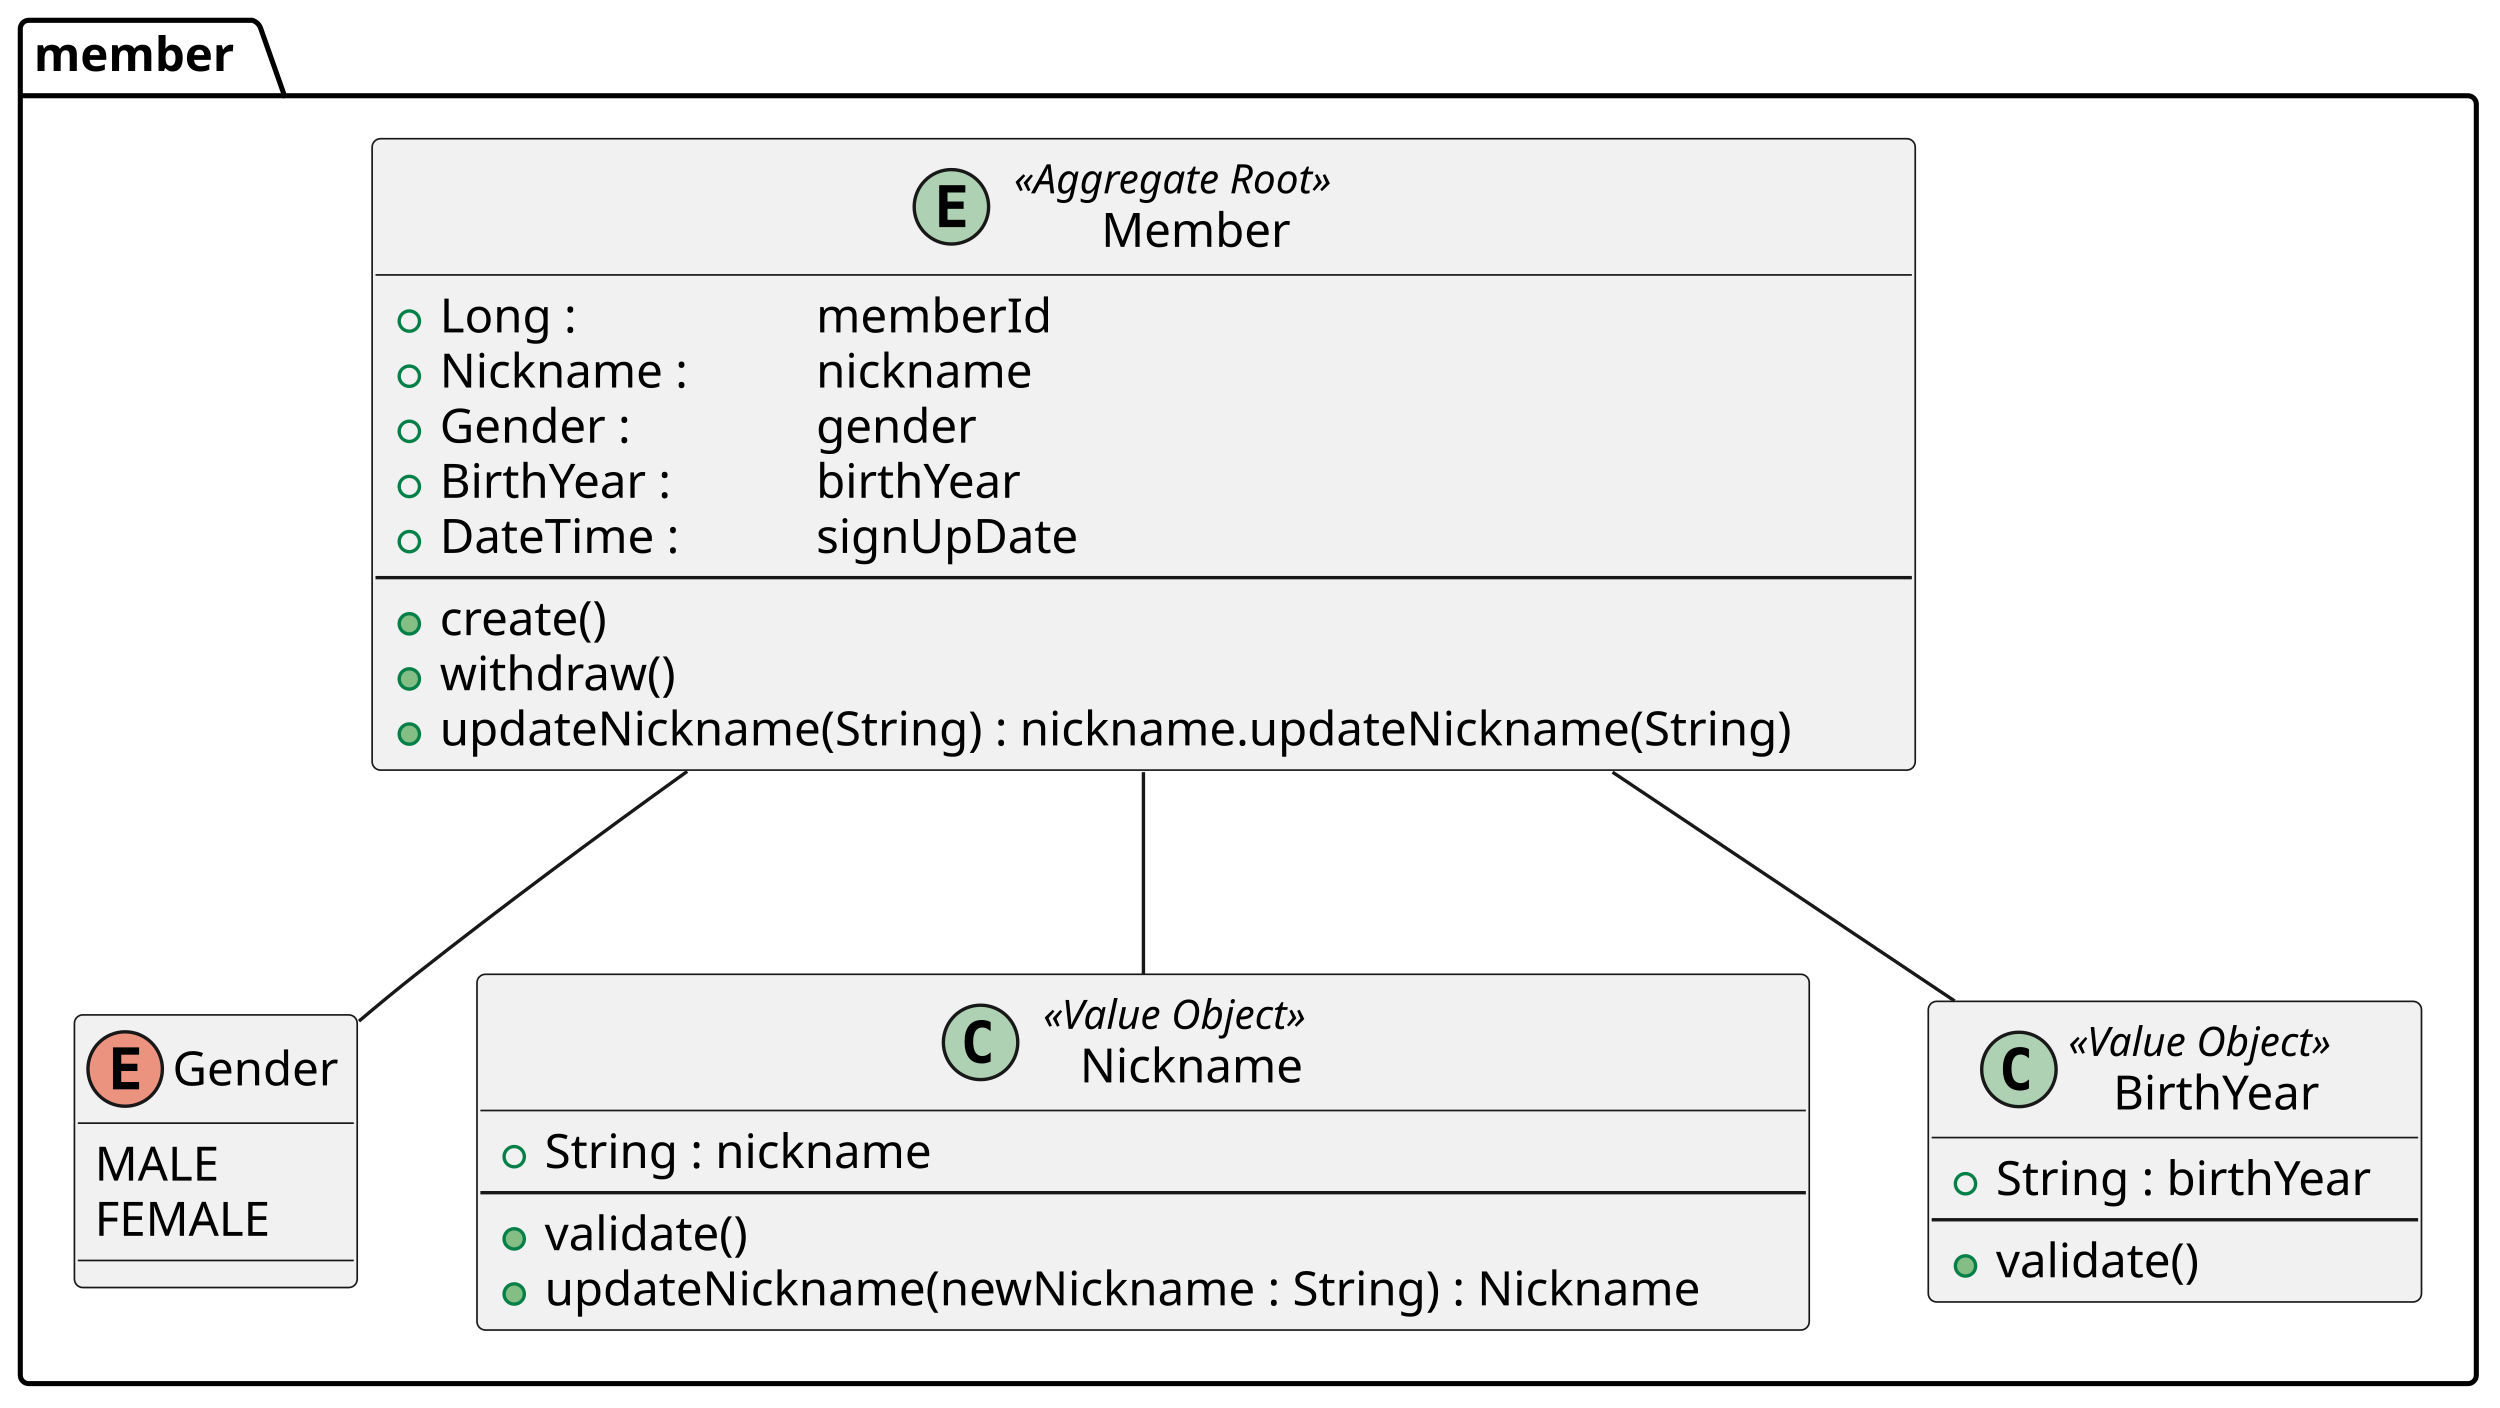
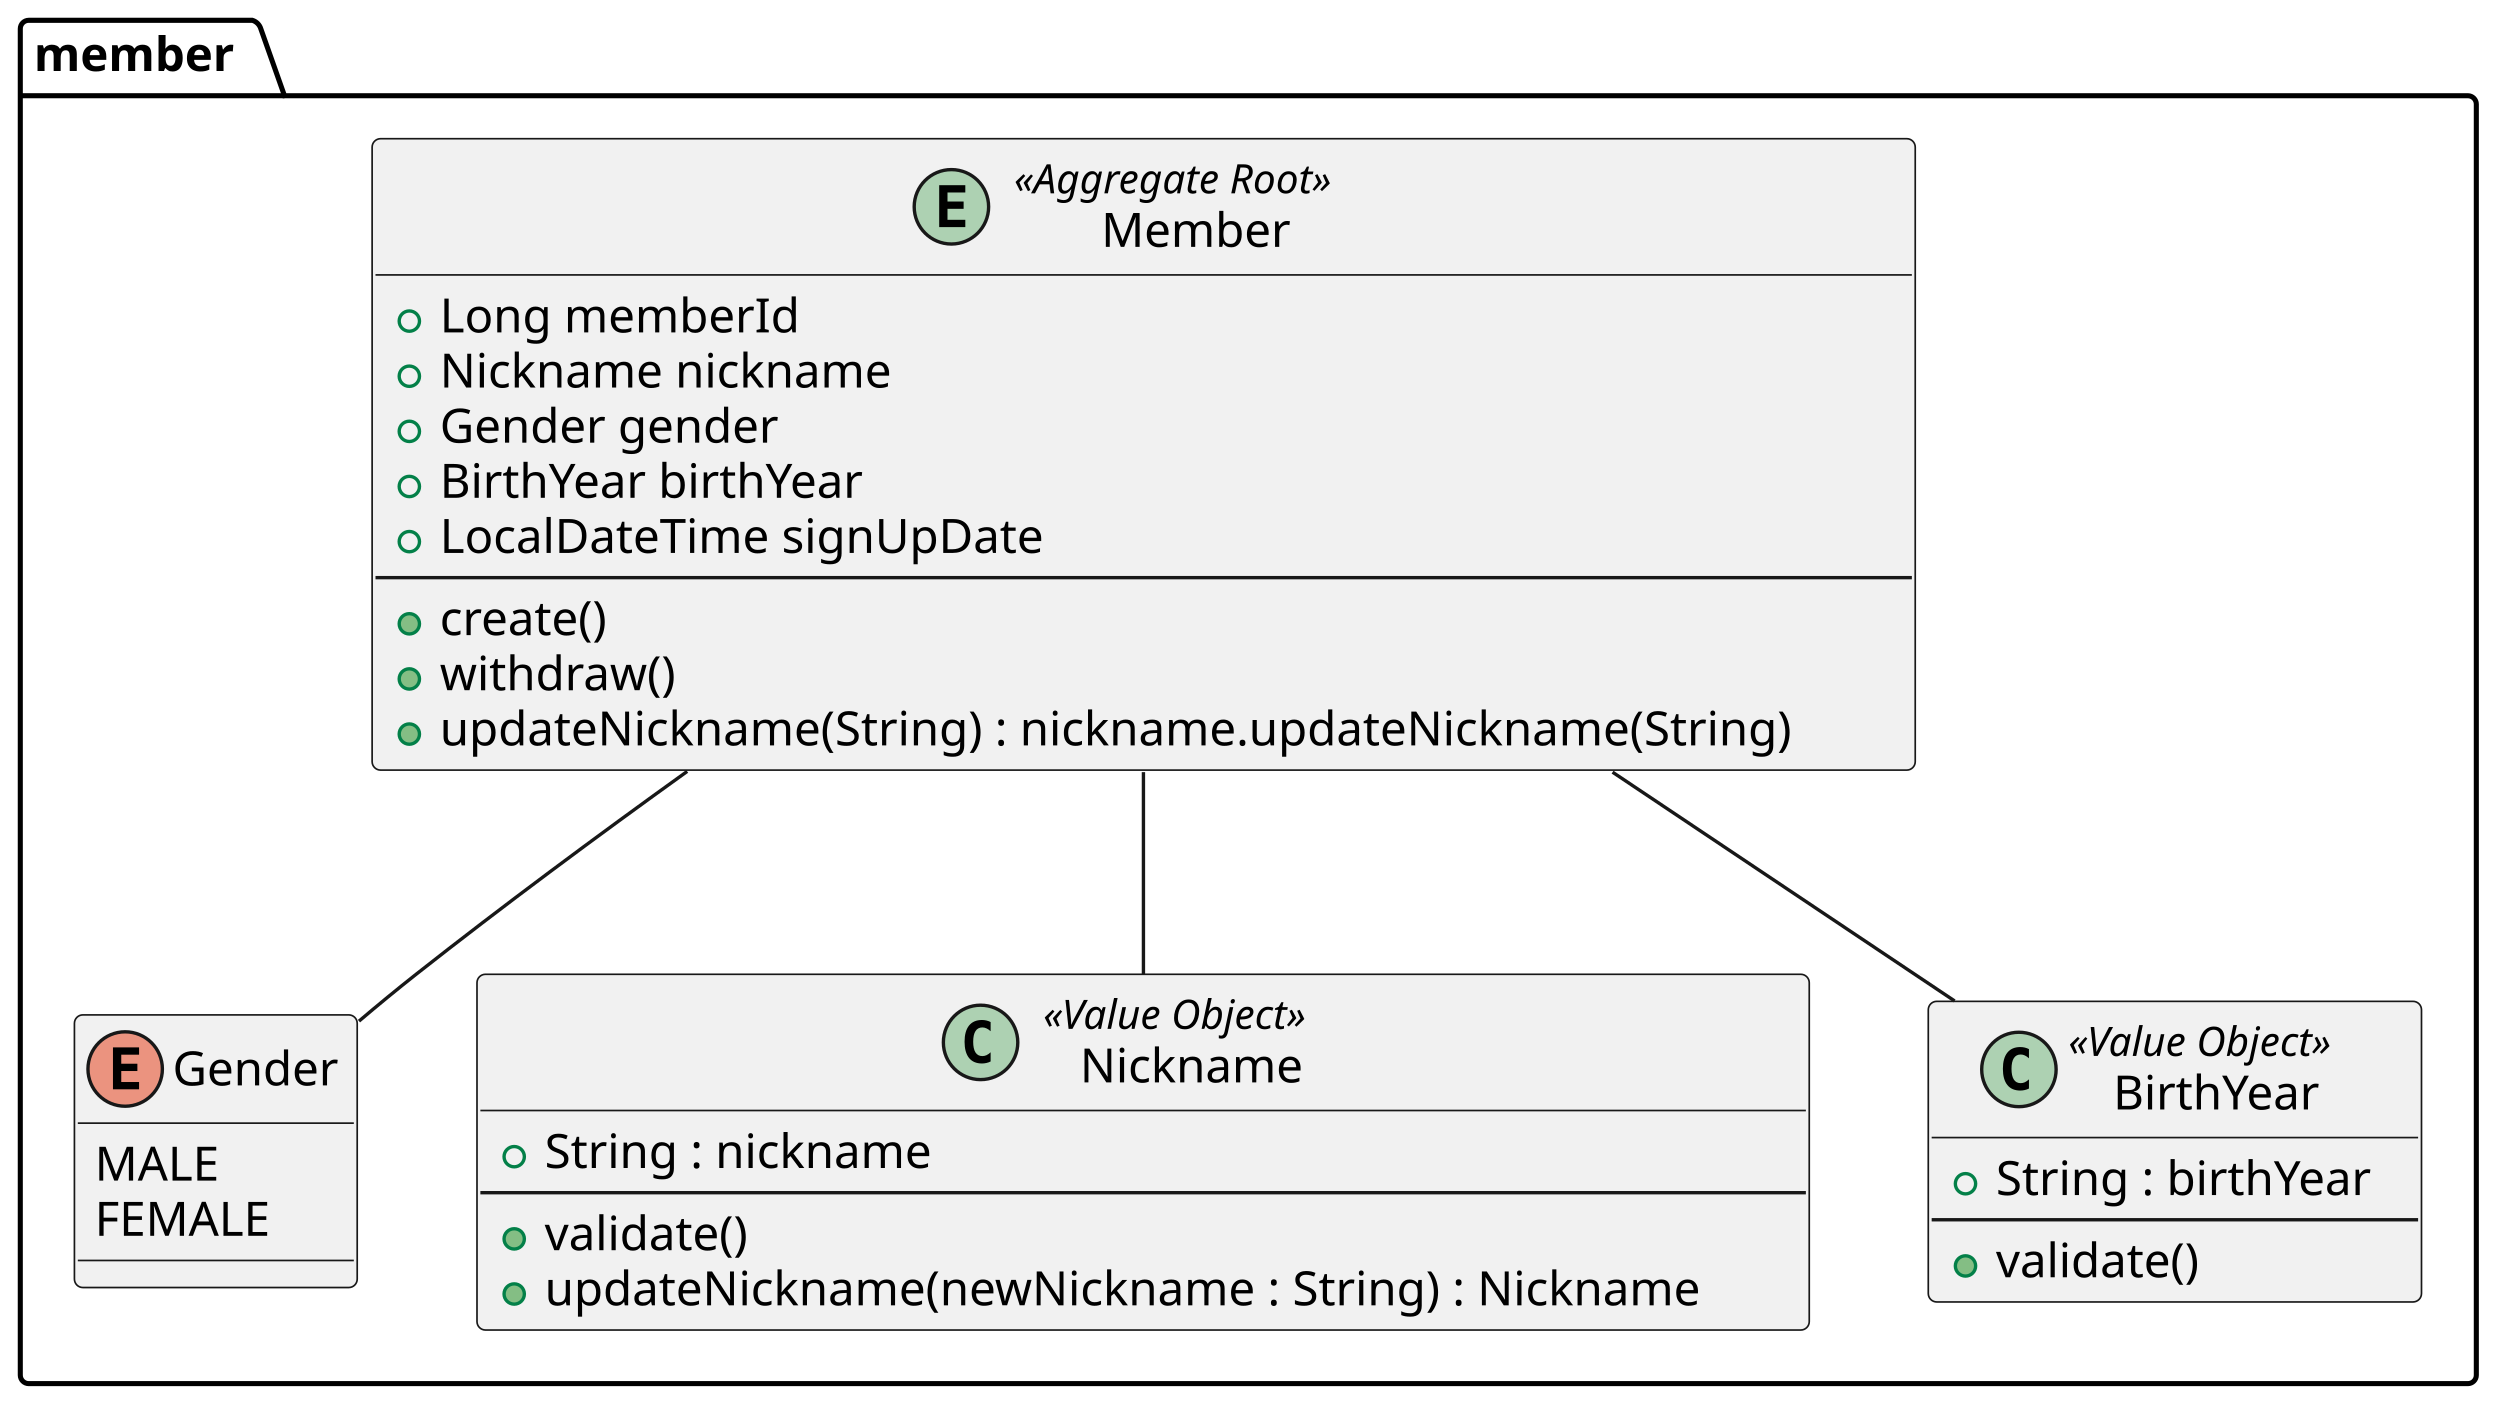
<svg xmlns="http://www.w3.org/2000/svg" contentStyleType="text/css" data-diagram-type="CLASS" height="416px" preserveAspectRatio="none" style="width:739px;height:416px;background:#FFFFFF;" version="1.1" viewBox="0 0 739 416" width="739px" zoomAndPan="magnify">
  <defs />
  <g>
    <g class="cluster" data-entity="member" data-source-line="1" data-uid="ent0002" id="cluster_member">
      <path d="M8.5,6 L74.592,6 A3.75,3.75 0 0 1 77.092,8.5 L84.092,28.297 L729.5,28.297 A2.5,2.5 0 0 1 732,30.797 L732,406.5 A2.5,2.5 0 0 1 729.5,409 L8.5,409 A2.5,2.5 0 0 1 6,406.5 L6,8.5 A2.5,2.5 0 0 1 8.5,6" fill="none" style="stroke:#000000;stroke-width:1.5;" />
      <line style="stroke:#000000;stroke-width:1.5;" x1="6" x2="84.092" y1="28.297" y2="28.297" />
      <text fill="#000000" font-family="sans-serif" font-size="14" font-weight="bold" lengthAdjust="spacing" textLength="65.092" x="10" y="20.995">member</text>
    </g>
    <g class="entity" data-entity="Member" data-source-line="2" data-uid="ent0003" id="entity_Member">
      <rect fill="#F1F1F1" height="186.641" rx="2.5" ry="2.5" style="stroke:#181818;stroke-width:0.5;" width="456.144" x="110" y="41" />
      <ellipse cx="281.236" cy="61.133" fill="#ADD1B2" rx="11" ry="11" style="stroke:#181818;stroke-width:1;" />
      <path d="M285.346,67.133 L277.627,67.133 L277.627,54.742 L285.346,54.742 L285.346,56.898 L280.08,56.898 L280.08,59.57 L284.846,59.57 L284.846,61.727 L280.08,61.727 L280.08,64.977 L285.346,64.977 L285.346,67.133 Z " fill="#000000" />
      <text fill="#000000" font-family="sans-serif" font-size="12" font-style="italic" lengthAdjust="spacing" textLength="109.172" x="299.736" y="57.139">«Aggregate Root»</text>
      <text fill="#000000" font-family="sans-serif" font-size="14" lengthAdjust="spacing" textLength="57.586" x="325.529" y="72.964">Member</text>
      <line style="stroke:#181818;stroke-width:0.5;" x1="111" x2="565.144" y1="81.266" y2="81.266" />
      <ellipse cx="121" cy="94.914" fill="none" rx="3" ry="3" style="stroke:#038048;stroke-width:1;" />
-       <text fill="#000000" font-family="sans-serif" font-size="14" lengthAdjust="spacing" textLength="43.292" x="130" y="98.261">Long :</text>
-       <text fill="#000000" font-family="sans-serif" font-size="14" lengthAdjust="spacing" textLength="72.16" x="241.255" y="98.261">memberId</text>
+       <text fill="#000000" font-family="sans-serif" font-size="14" lengthAdjust="spacing" textLength="110.735" x="130" y="98.261">Long memberId</text>
      <ellipse cx="121" cy="111.211" fill="none" rx="3" ry="3" style="stroke:#038048;stroke-width:1;" />
-       <text fill="#000000" font-family="sans-serif" font-size="14" lengthAdjust="spacing" textLength="79.037" x="130" y="114.558">Nickname :</text>
-       <text fill="#000000" font-family="sans-serif" font-size="14" lengthAdjust="spacing" textLength="68.27" x="241.255" y="114.558">nickname</text>
+       <text fill="#000000" font-family="sans-serif" font-size="14" lengthAdjust="spacing" textLength="142.591" x="130" y="114.558">Nickname nickname</text>
      <ellipse cx="121" cy="127.508" fill="none" rx="3" ry="3" style="stroke:#038048;stroke-width:1;" />
-       <text fill="#000000" font-family="sans-serif" font-size="14" lengthAdjust="spacing" textLength="60.758" x="130" y="130.855">Gender :</text>
-       <text fill="#000000" font-family="sans-serif" font-size="14" lengthAdjust="spacing" textLength="49.629" x="241.255" y="130.855">gender</text>
+       <text fill="#000000" font-family="sans-serif" font-size="14" lengthAdjust="spacing" textLength="105.67" x="130" y="130.855">Gender gender</text>
      <ellipse cx="121" cy="143.805" fill="none" rx="3" ry="3" style="stroke:#038048;stroke-width:1;" />
-       <text fill="#000000" font-family="sans-serif" font-size="14" lengthAdjust="spacing" textLength="74.279" x="130" y="147.151">BirthYear :</text>
-       <text fill="#000000" font-family="sans-serif" font-size="14" lengthAdjust="spacing" textLength="64.394" x="241.255" y="147.151">birthYear</text>
+       <text fill="#000000" font-family="sans-serif" font-size="14" lengthAdjust="spacing" textLength="133.957" x="130" y="147.151">BirthYear birthYear</text>
      <ellipse cx="121" cy="160.102" fill="none" rx="3" ry="3" style="stroke:#038048;stroke-width:1;" />
-       <text fill="#000000" font-family="sans-serif" font-size="14" lengthAdjust="spacing" textLength="77.321" x="130" y="163.448">DateTime :</text>
-       <text fill="#000000" font-family="sans-serif" font-size="14" lengthAdjust="spacing" textLength="81.539" x="241.255" y="163.448">signUpDate</text>
+       <text fill="#000000" font-family="sans-serif" font-size="14" lengthAdjust="spacing" textLength="190.675" x="130" y="163.448">LocalDateTime signUpDate</text>
      <line style="stroke:#181818;stroke-width:1;" x1="111" x2="565.144" y1="170.75" y2="170.75" />
      <ellipse cx="121" cy="184.398" fill="#84BE84" rx="3" ry="3" style="stroke:#038048;stroke-width:1;" />
      <text fill="#000000" font-family="sans-serif" font-size="14" lengthAdjust="spacing" textLength="55.672" x="130" y="187.745">create()</text>
      <ellipse cx="121" cy="200.695" fill="#84BE84" rx="3" ry="3" style="stroke:#038048;stroke-width:1;" />
      <text fill="#000000" font-family="sans-serif" font-size="14" lengthAdjust="spacing" textLength="75.298" x="130" y="204.042">withdraw()</text>
      <ellipse cx="121" cy="216.992" fill="#84BE84" rx="3" ry="3" style="stroke:#038048;stroke-width:1;" />
      <text fill="#000000" font-family="sans-serif" font-size="14" lengthAdjust="spacing" textLength="430.144" x="130" y="220.339">updateNickname(String) : nickname.updateNickname(String)</text>
    </g>
    <g class="entity" data-entity="Gender" data-source-line="14" data-uid="ent0004" id="entity_Gender">
      <rect fill="#F1F1F1" height="80.594" rx="2.5" ry="2.5" style="stroke:#181818;stroke-width:0.5;" width="83.591" x="22" y="300" />
      <ellipse cx="37" cy="316" fill="#EB937F" rx="11" ry="11" style="stroke:#181818;stroke-width:1;" />
      <path d="M41.109,322 L33.391,322 L33.391,309.609 L41.109,309.609 L41.109,311.766 L35.844,311.766 L35.844,314.438 L40.609,314.438 L40.609,316.594 L35.844,316.594 L35.844,319.844 L41.109,319.844 L41.109,322 Z " fill="#000000" />
      <text fill="#000000" font-family="sans-serif" font-size="14" lengthAdjust="spacing" textLength="51.591" x="51" y="320.847">Gender</text>
      <line style="stroke:#181818;stroke-width:0.5;" x1="23" x2="104.591" y1="332" y2="332" />
      <text fill="#000000" font-family="sans-serif" font-size="14" lengthAdjust="spacing" textLength="38.302" x="28" y="348.995">MALE</text>
      <text fill="#000000" font-family="sans-serif" font-size="14" lengthAdjust="spacing" textLength="55.2" x="28" y="365.292">FEMALE</text>
      <line style="stroke:#181818;stroke-width:0.5;" x1="23" x2="104.591" y1="372.594" y2="372.594" />
    </g>
    <g class="entity" data-entity="Nickname" data-source-line="19" data-uid="ent0005" id="entity_Nickname">
      <rect fill="#F1F1F1" height="105.156" rx="2.5" ry="2.5" style="stroke:#181818;stroke-width:0.5;" width="393.815" x="141" y="288" />
      <ellipse cx="289.86" cy="308.133" fill="#ADD1B2" rx="11" ry="11" style="stroke:#181818;stroke-width:1;" />
      <path d="M292.829,313.773 Q292.251,314.07 291.61,314.211 Q290.97,314.367 290.267,314.367 Q287.767,314.367 286.438,312.727 Q285.126,311.07 285.126,307.945 Q285.126,304.82 286.438,303.164 Q287.767,301.508 290.267,301.508 Q290.97,301.508 291.61,301.664 Q292.267,301.82 292.829,302.117 L292.829,304.836 Q292.204,304.258 291.61,303.992 Q291.017,303.711 290.392,303.711 Q289.048,303.711 288.36,304.789 Q287.673,305.852 287.673,307.945 Q287.673,310.039 288.36,311.117 Q289.048,312.18 290.392,312.18 Q291.017,312.18 291.61,311.914 Q292.204,311.633 292.829,311.055 L292.829,313.773 Z " fill="#000000" />
      <text fill="#000000" font-family="sans-serif" font-size="12" font-style="italic" lengthAdjust="spacing" textLength="91.594" x="308.36" y="304.139">«Value Object»</text>
      <text fill="#000000" font-family="sans-serif" font-size="14" lengthAdjust="spacing" textLength="69.87" x="319.222" y="319.964">Nickname</text>
      <line style="stroke:#181818;stroke-width:0.5;" x1="142" x2="533.814" y1="328.266" y2="328.266" />
      <ellipse cx="152" cy="341.914" fill="none" rx="3" ry="3" style="stroke:#038048;stroke-width:1;" />
      <text fill="#000000" font-family="sans-serif" font-size="14" lengthAdjust="spacing" textLength="123.669" x="161" y="345.261">String : nickname</text>
      <line style="stroke:#181818;stroke-width:1;" x1="142" x2="533.814" y1="352.562" y2="352.562" />
      <ellipse cx="152" cy="366.211" fill="#84BE84" rx="3" ry="3" style="stroke:#038048;stroke-width:1;" />
      <text fill="#000000" font-family="sans-serif" font-size="14" lengthAdjust="spacing" textLength="67.136" x="161" y="369.558">validate()</text>
      <ellipse cx="152" cy="382.508" fill="#84BE84" rx="3" ry="3" style="stroke:#038048;stroke-width:1;" />
      <text fill="#000000" font-family="sans-serif" font-size="14" lengthAdjust="spacing" textLength="367.815" x="161" y="385.854">updateNickname(newNickname : String) : Nickname</text>
    </g>
    <g class="entity" data-entity="BirthYear" data-source-line="26" data-uid="ent0006" id="entity_BirthYear">
      <rect fill="#F1F1F1" height="88.859" rx="2.5" ry="2.5" style="stroke:#181818;stroke-width:0.5;" width="145.793" x="570" y="296" />
      <ellipse cx="596.79" cy="316.133" fill="#ADD1B2" rx="11" ry="11" style="stroke:#181818;stroke-width:1;" />
      <path d="M599.758,321.773 Q599.18,322.07 598.54,322.211 Q597.899,322.367 597.196,322.367 Q594.696,322.367 593.368,320.727 Q592.055,319.07 592.055,315.945 Q592.055,312.82 593.368,311.164 Q594.696,309.508 597.196,309.508 Q597.899,309.508 598.54,309.664 Q599.196,309.82 599.758,310.117 L599.758,312.836 Q599.133,312.258 598.54,311.992 Q597.946,311.711 597.321,311.711 Q595.977,311.711 595.29,312.789 Q594.602,313.852 594.602,315.945 Q594.602,318.039 595.29,319.117 Q595.977,320.18 597.321,320.18 Q597.946,320.18 598.54,319.914 Q599.133,319.633 599.758,319.055 L599.758,321.773 Z " fill="#000000" />
      <text fill="#000000" font-family="sans-serif" font-size="12" font-style="italic" lengthAdjust="spacing" textLength="91.594" x="611.41" y="312.139">«Value Object»</text>
      <text fill="#000000" font-family="sans-serif" font-size="14" lengthAdjust="spacing" textLength="65.112" x="624.65" y="327.964">BirthYear</text>
      <line style="stroke:#181818;stroke-width:0.5;" x1="571" x2="714.793" y1="336.266" y2="336.266" />
      <ellipse cx="581" cy="349.914" fill="none" rx="3" ry="3" style="stroke:#038048;stroke-width:1;" />
      <text fill="#000000" font-family="sans-serif" font-size="14" lengthAdjust="spacing" textLength="119.793" x="590" y="353.261">String : birthYear</text>
      <line style="stroke:#181818;stroke-width:1;" x1="571" x2="714.793" y1="360.562" y2="360.562" />
      <ellipse cx="581" cy="374.211" fill="#84BE84" rx="3" ry="3" style="stroke:#038048;stroke-width:1;" />
      <text fill="#000000" font-family="sans-serif" font-size="14" lengthAdjust="spacing" textLength="67.136" x="590" y="377.558">validate()</text>
    </g>
    <g class="link" data-entity-1="Member" data-entity-2="Gender" data-source-line="32" data-uid="lnk7" id="link_Member_Gender">
      <path codeLine="32" d="M203.14,228.02 C176.23,247.35 148.43,267.96 123,288 C117.45,292.38 111.71,297.1 106.11,301.85" fill="none" id="Member-Gender" style="stroke:#181818;stroke-width:1;" />
    </g>
    <g class="link" data-entity-1="Member" data-entity-2="Nickname" data-source-line="33" data-uid="lnk8" id="link_Member_Nickname">
      <path codeLine="33" d="M338,228.25 C338,248.77 338,269.8 338,287.97" fill="none" id="Member-Nickname" style="stroke:#181818;stroke-width:1;" />
    </g>
    <g class="link" data-entity-1="Member" data-entity-2="BirthYear" data-source-line="34" data-uid="lnk9" id="link_Member_BirthYear">
      <path codeLine="34" d="M476.67,228.25 C511.92,251.82 548.16,276.07 577.78,295.88" fill="none" id="Member-BirthYear" style="stroke:#181818;stroke-width:1;" />
    </g>
  </g>
</svg>
